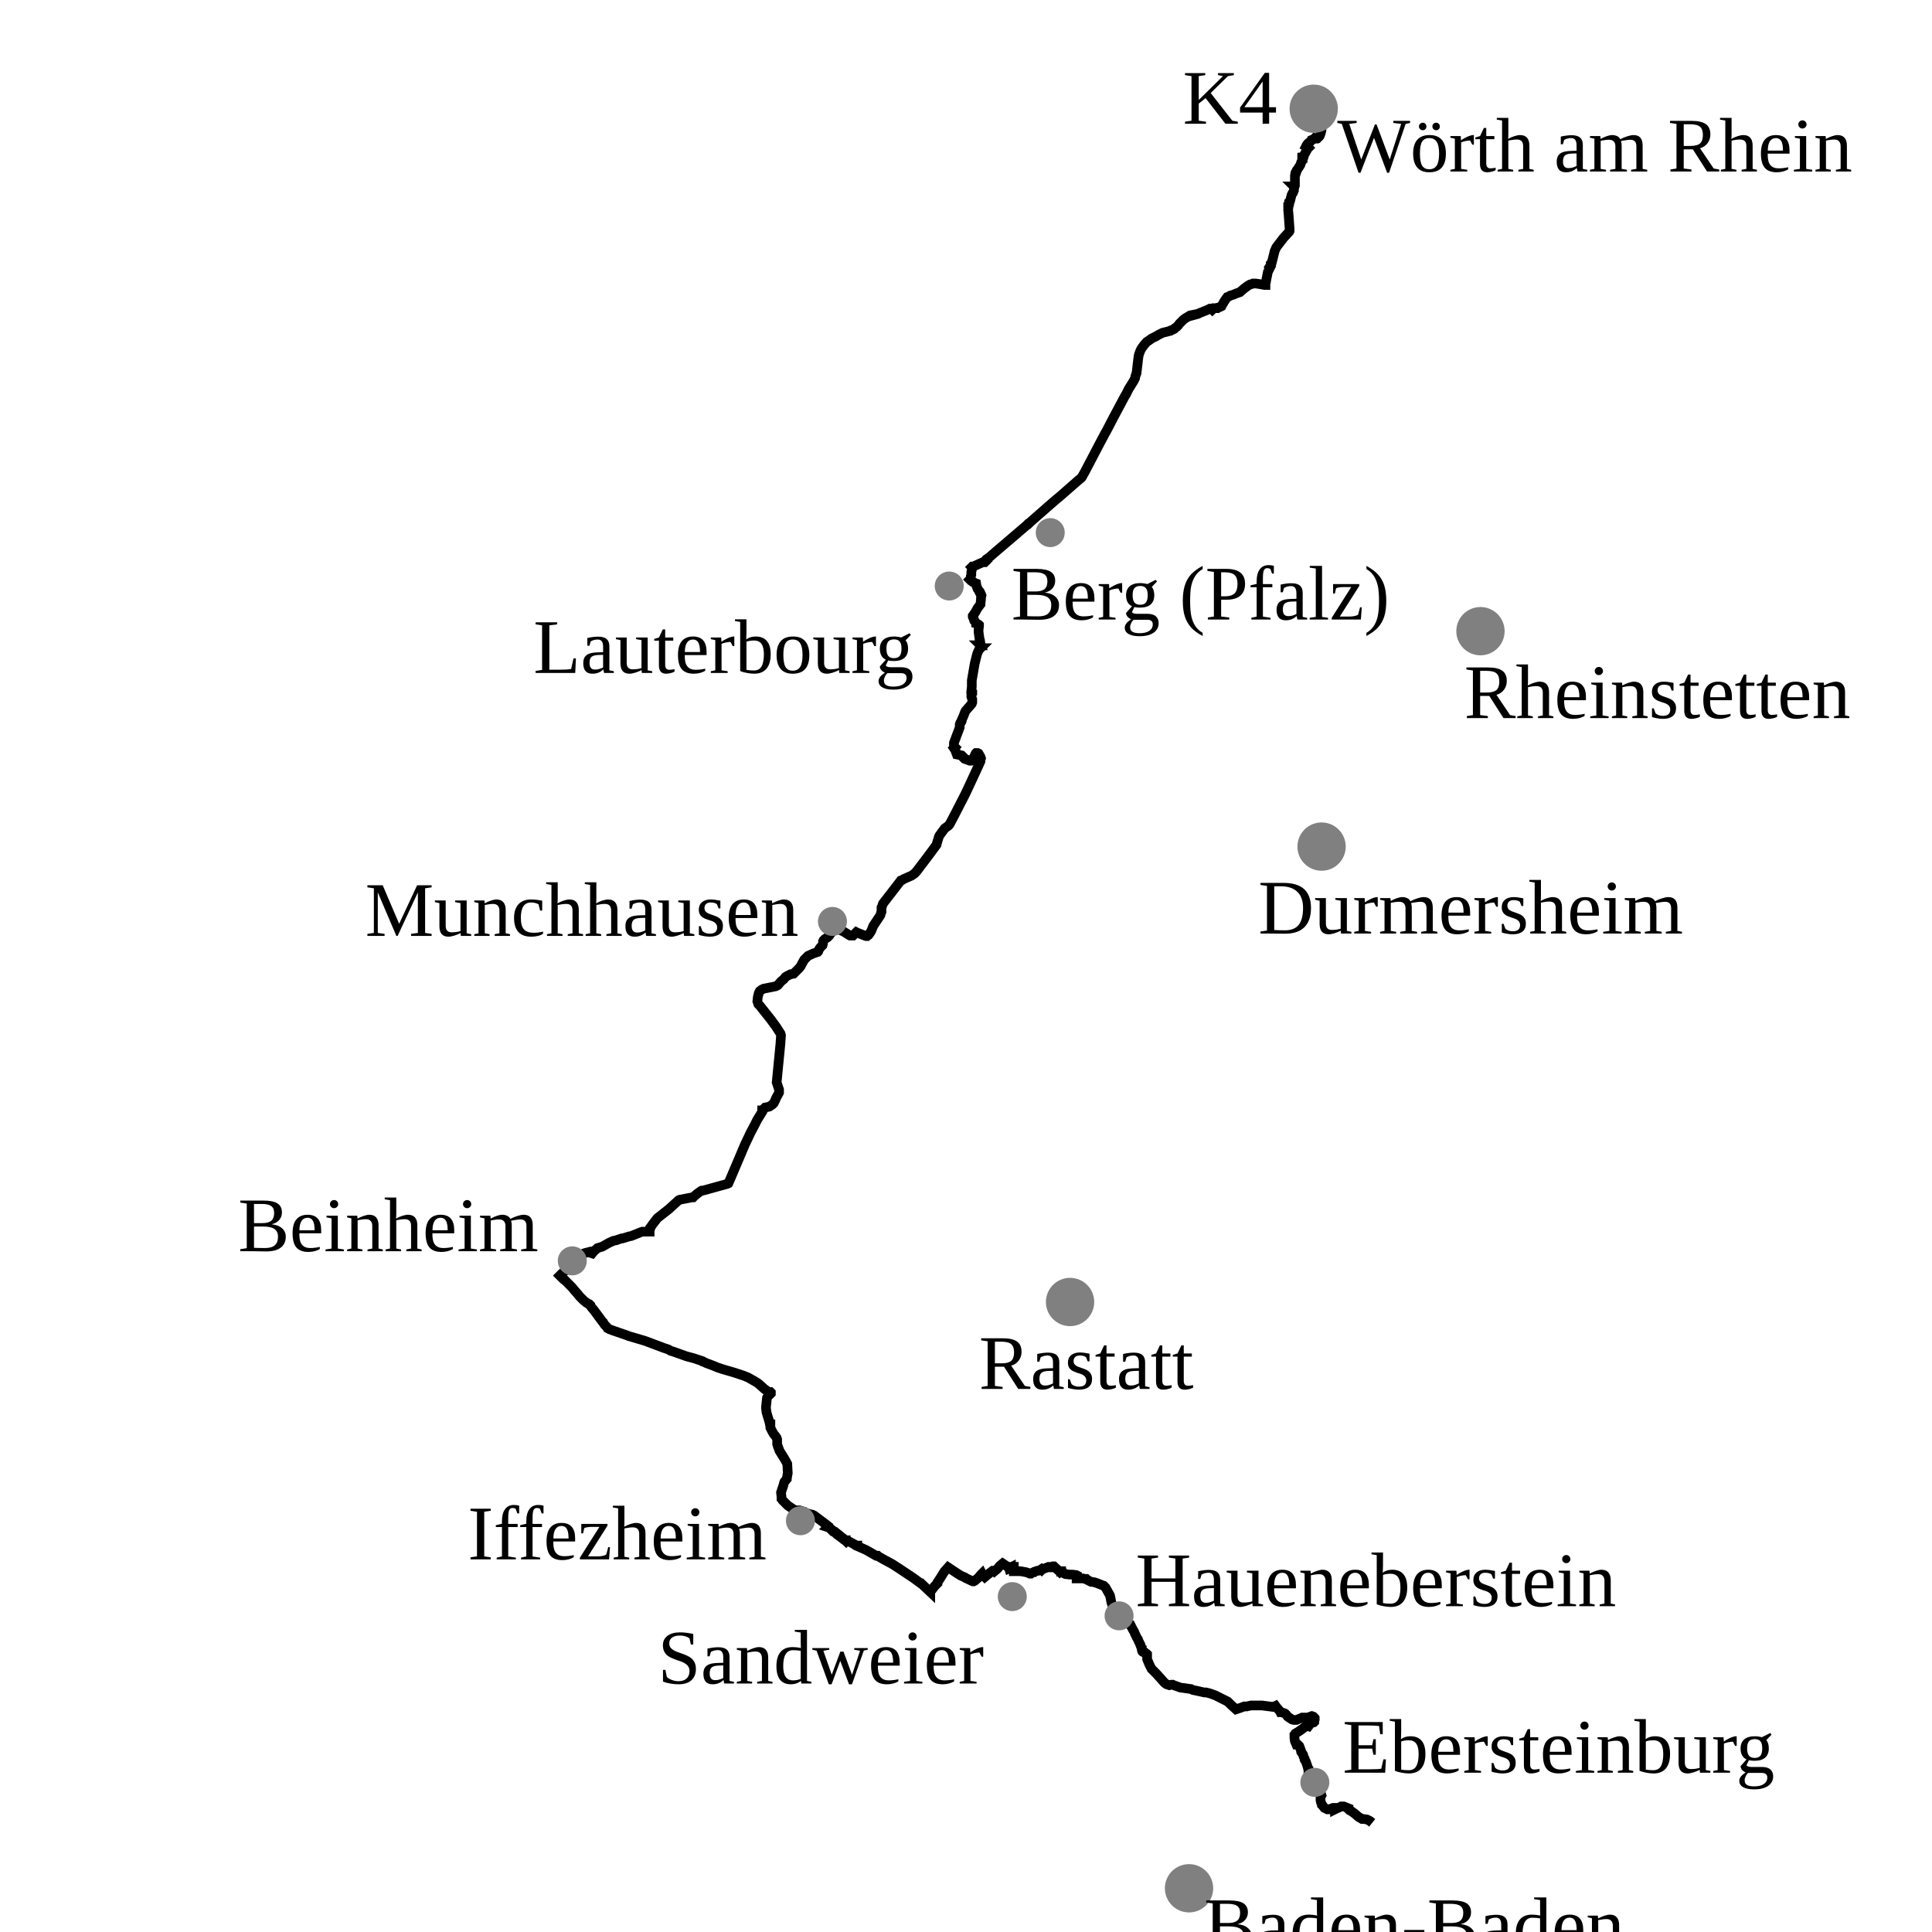
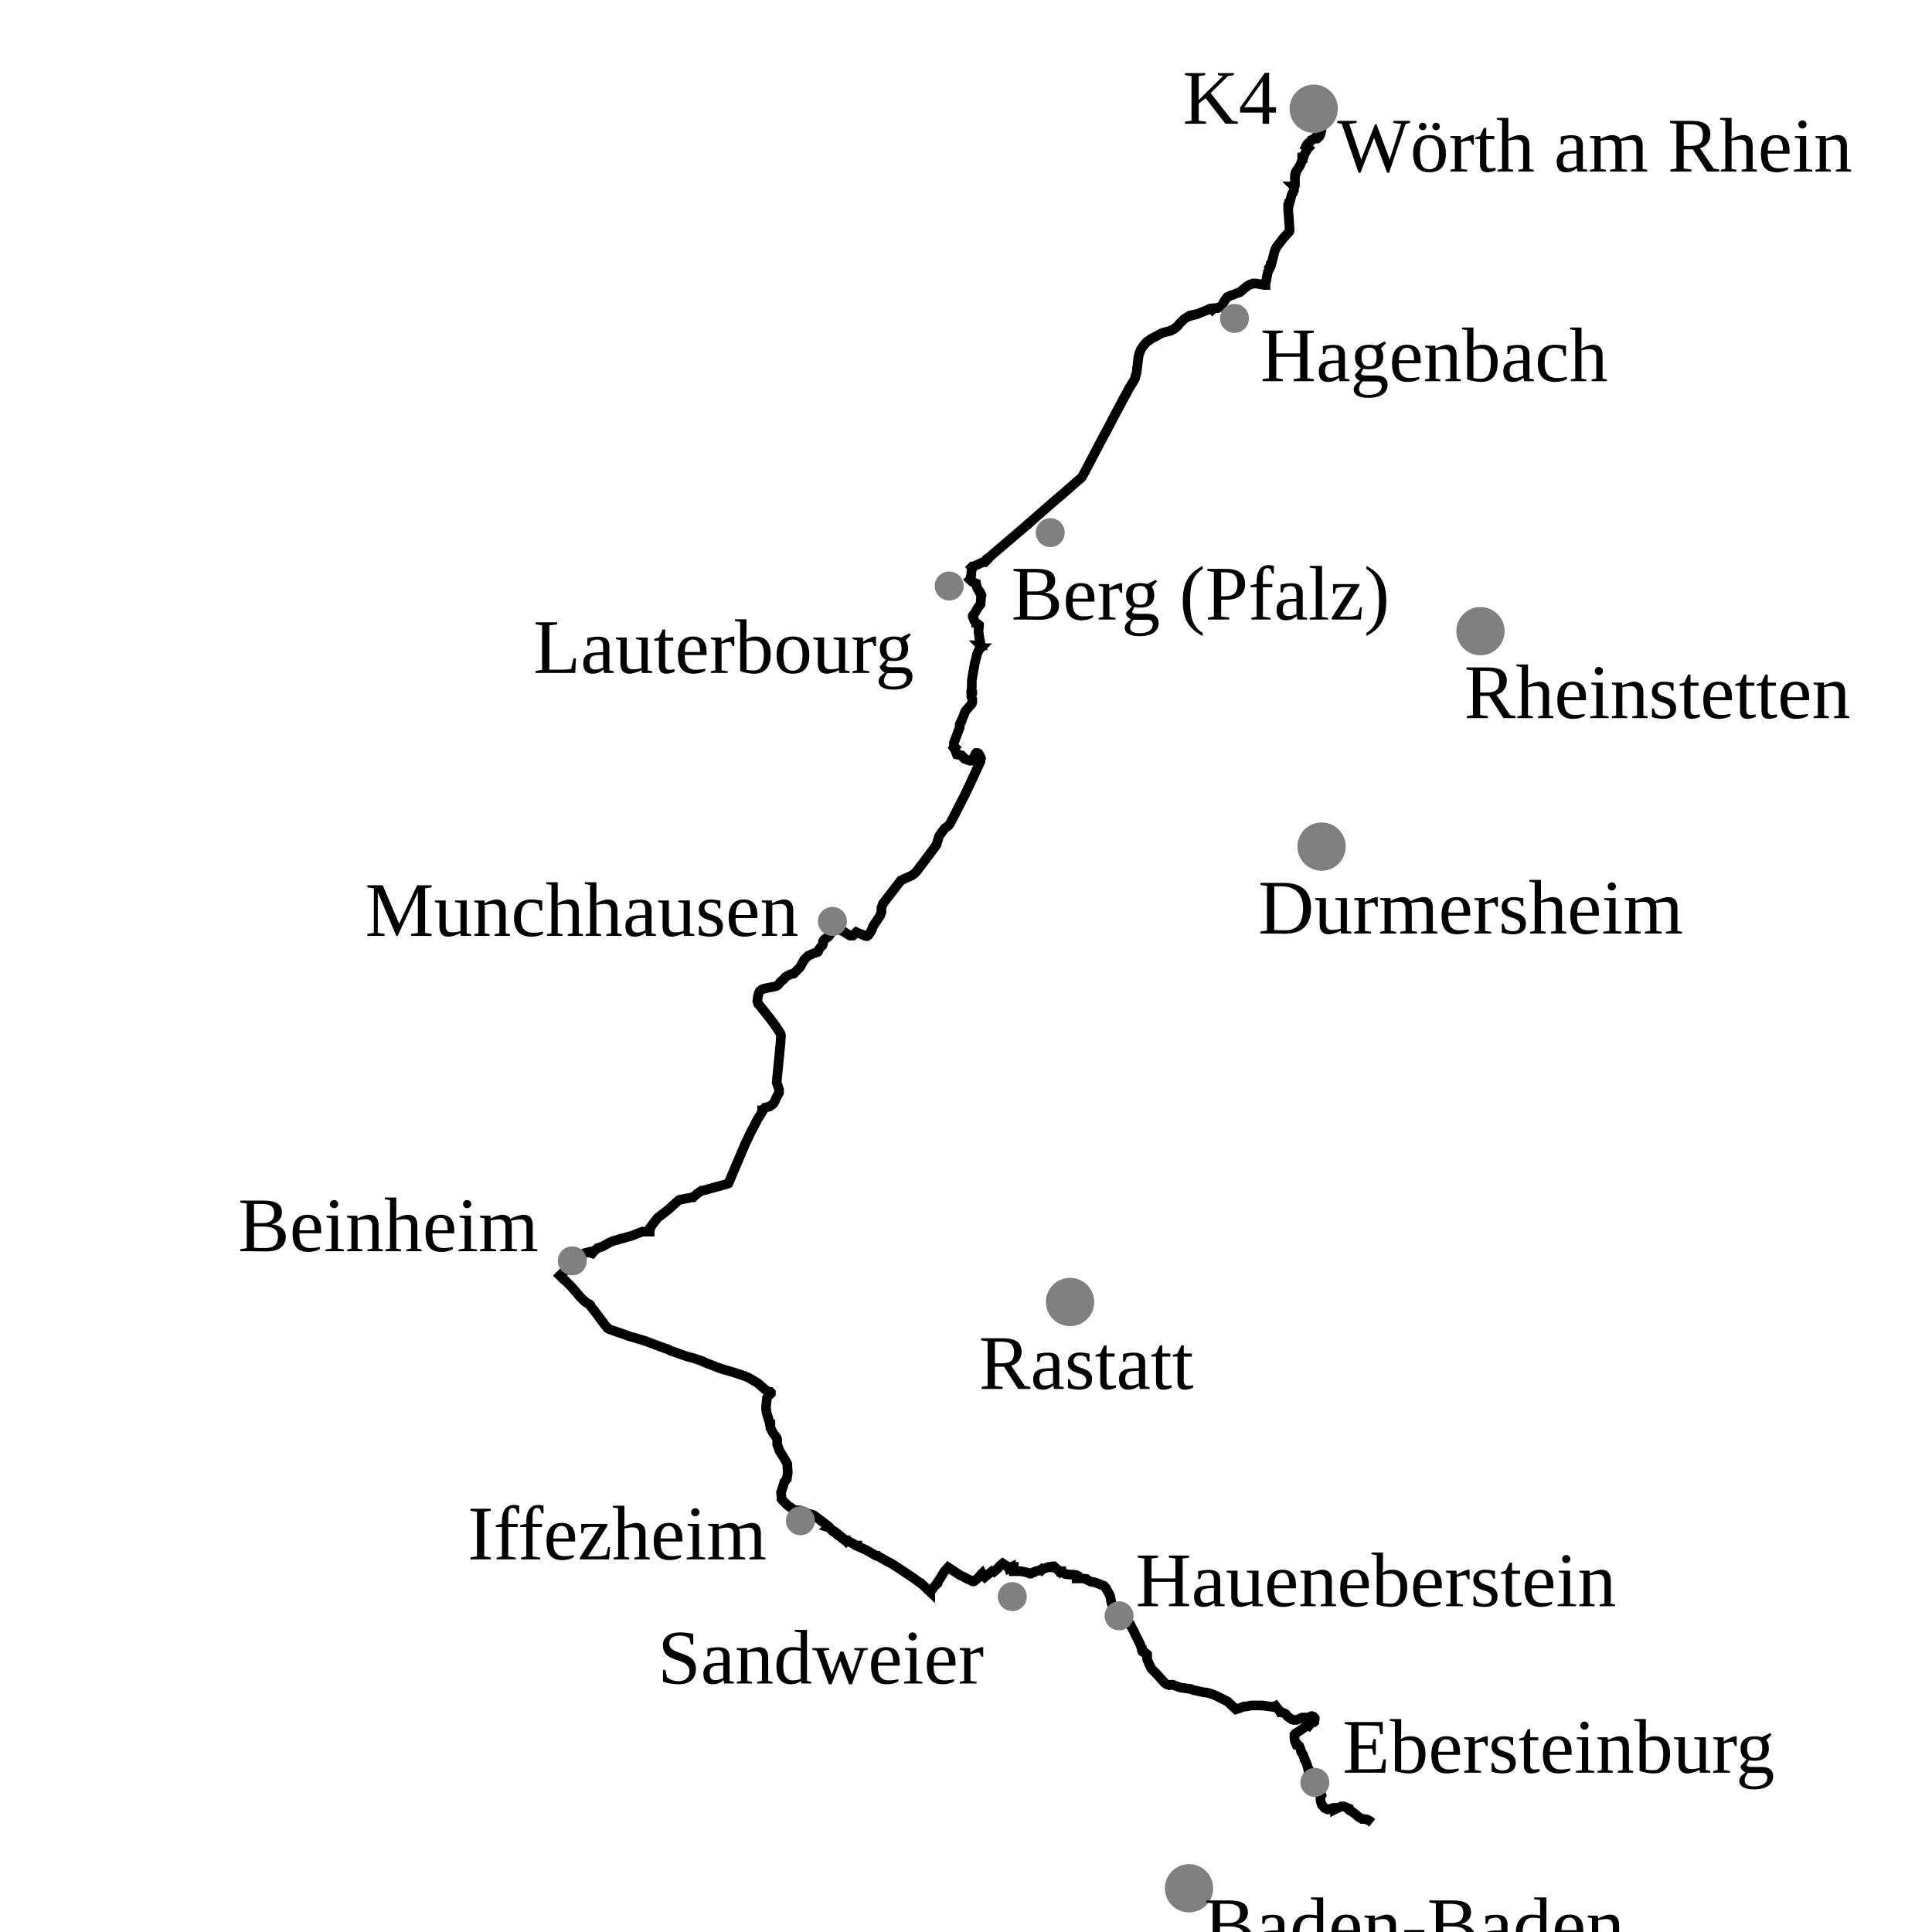
<svg xmlns="http://www.w3.org/2000/svg" height="400" viewBox="(0, 0, 400, 400)" width="400">
  <path d="M284.1,377.4 L283.6,377.0 L283.4,376.9 L283.0,376.7 L282.3,376.6 L282.0,376.6 L281.5,376.3 L281.3,376.2 L280.5,375.5 L279.8,375.0 L279.4,374.8 L279.3,374.7 L279.2,374.6 L279.2,374.4 L278.2,374.0 L278.0,374.0 L277.7,374.0 L277.3,374.2 L276.6,374.5 L276.4,374.6 L276.4,374.5 L276.2,374.4 L276.2,374.3 L276.0,374.3 L275.2,374.6 L275.0,374.6 L274.8,374.6 L274.6,374.5 L274.2,374.3 L273.8,373.8 L273.7,373.7 L273.7,373.6 L273.5,373.2 L273.4,372.7 L273.4,372.5 L273.4,372.2 L273.5,371.9 L273.6,371.7 L273.5,371.4 L273.4,371.0 L273.3,370.8 L273.1,370.4 L272.9,370.2 L272.5,369.9 L272.5,369.8 L272.5,369.8 L272.4,369.8 L272.3,369.8 L272.1,369.7 L271.9,369.5 L271.6,369.2 L271.4,368.9 L271.4,368.9 L271.1,368.4 L271.0,368.1 L270.9,367.7 L270.9,367.4 L270.9,367.2 L270.9,367.0 L270.9,366.8 L270.9,366.6 L270.9,366.3 L270.9,366.2 L270.8,366.1 L270.7,365.7 L270.4,364.8 L270.1,364.3 L270.1,364.1 L269.9,363.7 L269.8,363.3 L269.4,362.7 L269.4,362.6 L269.2,362.0 L269.0,361.5 L268.8,361.3 L268.7,361.2 L268.4,361.2 L268.1,360.5 L268.0,359.8 L268.0,359.4 L268.0,359.2 L268.1,359.1 L268.2,358.9 L268.7,358.6 L269.3,358.2 L270.1,357.6 L270.5,357.4 L270.6,357.3 L270.9,357.4 L271.2,357.0 L271.3,356.9 L271.6,356.7 L272.0,356.6 L272.1,356.5 L272.1,356.3 L272.2,356.0 L272.2,355.8 L272.1,355.7 L272.1,355.6 L272.0,355.5 L271.9,355.4 L271.6,355.3 L271.3,355.4 L270.8,355.6 L270.7,355.6 L270.3,355.6 L269.9,355.6 L269.6,355.6 L269.4,355.7 L268.4,356.1 L268.2,356.1 L267.9,356.1 L267.5,356.0 L266.9,355.6 L266.6,355.4 L266.3,355.0 L266.1,354.8 L265.9,354.7 L265.3,354.5 L265.1,354.5 L265.0,354.3 L264.4,353.6 L264.1,353.2 L264.1,353.2 L263.9,353.3 L263.8,353.3 L263.6,353.4 L261.3,353.1 L260.2,353.1 L259.7,353.1 L259.0,353.1 L258.1,353.3 L257.6,353.3 L256.8,353.6 L255.9,353.9 L254.8,352.9 L254.6,352.7 L254.2,352.3 L253.6,352.0 L251.6,351.0 L250.5,350.6 L249.7,350.4 L249.3,350.4 L247.5,350.0 L247.0,349.9 L246.6,349.7 L244.4,349.4 L243.0,348.9 L242.8,348.8 L242.5,348.8 L242.1,348.9 L241.5,348.7 L241.1,348.4 L240.3,347.5 L239.3,346.4 L238.4,345.5 L237.9,344.5 L237.5,343.5 L237.5,342.6 L237.5,342.5 L237.4,342.4 L237.2,342.3 L237.1,342.2 L237.0,342.2 L236.9,342.1 L236.6,342.0 L236.5,341.9 L236.4,341.6 L236.4,341.2 L236.3,341.1 L236.1,340.6 L236.1,340.5 L235.7,339.7 L235.6,339.4 L235.4,339.1 L235.2,338.7 L235.0,338.3 L234.8,337.8 L234.5,337.3 L234.3,336.9 L234.1,336.5 L234.0,336.5 L233.9,336.4 L233.8,336.3 L233.7,336.2 L233.7,336.2 L233.1,335.7 L232.9,335.5 L232.8,335.3 L232.6,335.2 L232.2,334.8 L232.2,334.7 L232.0,333.8 L231.8,333.8 L231.4,333.7 L231.3,333.7 L231.2,333.7 L230.8,333.9 L230.7,333.7 L230.6,333.3 L230.4,332.6 L230.1,331.8 L229.9,330.7 L229.8,330.3 L228.9,328.7 L228.5,328.3 L228.2,328.2 L227.2,327.8 L226.6,327.6 L226.0,327.5 L225.9,327.5 L225.5,327.3 L225.1,327.1 L224.9,326.9 L224.8,326.9 L224.7,326.9 L224.2,326.8 L222.9,326.8 L222.9,326.7 L222.9,326.6 L223.0,326.4 L223.0,326.2 L222.8,326.1 L222.0,326.0 L221.6,326.0 L221.5,326.0 L220.6,325.9 L220.4,325.8 L220.2,325.7 L220.0,325.4 L219.9,325.4 L219.7,325.4 L219.7,325.3 L219.6,325.3 L219.5,325.3 L219.5,325.3 L219.4,325.4 L219.3,325.3 L218.3,324.4 L218.2,324.3 L218.1,324.3 L218.1,324.3 L218.0,324.4 L217.8,324.5 L217.5,324.5 L217.5,324.4 L217.4,324.4 L217.4,324.4 L217.1,324.4 L217.1,324.4 L216.1,324.8 L215.8,324.9 L215.7,325.0 L215.6,324.9 L215.3,325.1 L215.0,325.2 L214.8,325.2 L214.2,325.4 L214.1,325.5 L214.0,325.5 L213.8,325.6 L213.5,325.7 L213.4,325.8 L213.3,325.8 L213.2,325.8 L213.0,325.7 L212.4,325.5 L211.3,325.3 L211.1,325.3 L210.0,325.3 L209.9,325.3 L209.9,325.0 L209.9,324.5 L209.9,324.4 L209.8,324.4 L209.8,324.4 L209.8,324.6 L209.3,324.6 L209.3,324.5 L208.9,324.7 L208.8,324.4 L208.5,324.3 L207.6,323.7 L207.0,324.2 L206.5,324.8 L205.9,325.3 L205.8,325.2 L205.7,325.2 L205.6,325.2 L205.5,325.3 L205.4,325.3 L204.5,326.0 L203.9,326.5 L203.8,326.4 L203.4,326.0 L203.3,325.8 L203.1,326.0 L202.6,326.6 L201.8,327.3 L201.6,327.4 L201.4,327.4 L199.9,326.7 L199.8,326.6 L198.9,326.2 L198.1,325.7 L196.3,324.5 L195.5,325.4 L194.7,326.7 L194.1,327.6 L194.1,327.8 L193.5,328.4 L192.9,329.2 L192.7,329.4 L192.6,329.5 L192.6,329.6 L190.8,327.9 L190.7,327.8 L190.6,327.8 L189.1,326.7 L186.1,324.7 L184.7,323.8 L183.2,323.0 L181.8,322.2 L181.7,322.1 L181.5,322.1 L181.5,322.1 L181.4,322.1 L179.3,320.9 L177.5,320.1 L177.5,320.0 L177.3,320.0 L177.0,319.8 L175.7,319.1 L175.4,319.0 L175.3,319.0 L175.2,319.1 L175.1,319.0 L175.1,319.0 L175.1,318.9 L175.0,318.9 L174.8,318.8 L174.7,318.6 L174.2,318.2 L174.2,318.2 L174.2,318.3 L173.6,317.9 L173.6,317.8 L173.6,317.9 L173.2,317.6 L172.9,317.3 L172.7,317.2 L172.7,317.2 L172.5,317.1 L172.1,316.7 L172.2,316.7 L171.7,316.3 L171.4,316.2 L171.5,316.1 L171.5,316.0 L170.6,315.3 L169.0,314.1 L168.6,313.8 L168.2,313.6 L167.7,313.5 L166.8,313.2 L166.6,313.1 L166.5,313.0 L166.0,312.9 L165.9,312.8 L165.5,312.7 L165.3,312.7 L165.1,312.7 L164.8,312.7 L164.7,312.7 L164.5,312.6 L164.3,312.6 L164.0,312.3 L163.7,312.1 L163.1,311.7 L162.9,311.5 L162.4,311.0 L162.0,310.6 L161.9,310.4 L161.8,310.3 L161.8,310.2 L161.8,309.9 L161.7,309.0 L161.9,308.4 L162.2,307.5 L162.3,307.1 L162.4,306.8 L162.9,306.2 L162.9,306.1 L163.1,305.0 L163.0,303.1 L162.8,302.7 L162.4,302.0 L161.9,301.2 L161.4,300.4 L161.1,299.6 L160.9,299.0 L160.9,298.3 L160.9,298.0 L160.8,297.7 L160.6,297.4 L160.2,296.9 L159.9,296.4 L159.8,296.2 L159.6,295.8 L159.5,295.6 L159.5,294.9 L159.4,294.9 L159.3,294.4 L158.9,293.1 L158.7,292.4 L158.6,291.6 L158.6,291.2 L158.7,290.3 L158.8,289.4 L159.0,289.1 L159.1,288.8 L159.4,288.6 L159.5,288.6 L159.6,288.5 L159.6,288.4 L159.6,288.3 L159.5,288.2 L159.4,288.2 L159.3,288.2 L159.1,288.2 L159.0,288.1 L158.3,287.6 L157.4,286.8 L157.3,286.7 L156.8,286.3 L156.3,286.0 L155.6,285.6 L154.9,285.2 L153.9,284.8 L152.1,284.2 L149.7,283.5 L149.1,283.3 L148.5,283.1 L147.8,282.8 L146.2,282.2 L145.8,282.0 L145.5,281.9 L145.4,281.8 L143.6,281.2 L142.1,280.8 L140.7,280.3 L139.3,279.8 L138.9,279.7 L138.4,279.4 L137.5,279.1 L133.5,277.6 L130.1,276.6 L129.9,276.5 L126.7,275.4 L126.2,275.2 L125.8,275.0 L125.6,274.7 L125.2,274.3 L125.0,274.0 L124.9,273.8 L124.7,273.6 L123.0,271.3 L122.5,270.7 L122.2,270.3 L122.2,270.2 L122.1,270.1 L122.0,270.1 L121.6,269.8 L121.4,269.7 L121.3,269.6 L120.9,269.3 L120.3,268.7 L120.0,268.4 L119.6,267.9 L118.9,267.1 L118.9,267.1 L118.4,266.5 L117.6,265.7 L116.9,265.0 L116.7,264.9 L115.9,264.1 L116.3,263.7 L116.9,263.2 L117.4,262.7 L117.8,262.2 L118.1,261.7 L118.5,261.2 L118.5,261.1 L118.5,261.0 L118.7,261.0 L119.2,261.0 L119.4,260.9 L119.6,260.8 L119.7,260.7 L120.0,260.4 L120.3,260.0 L120.5,259.7 L120.7,259.6 L120.9,259.5 L121.2,259.4 L122.0,259.2 L122.1,259.3 L122.3,259.4 L122.3,259.4 L122.6,259.5 L123.1,258.9 L123.5,258.6 L123.7,258.4 L124.7,258.1 L126.1,257.3 L127.0,256.9 L127.5,256.8 L128.7,256.4 L128.9,256.4 L130.2,256.0 L130.7,255.9 L132.7,255.1 L133.0,255.0 L134.4,255.0 L134.5,255.0 L134.5,254.8 L134.6,254.5 L134.6,254.2 L134.9,253.8 L135.1,253.5 L136.1,252.2 L138.4,250.4 L140.5,248.5 L140.7,248.4 L143.3,247.9 L143.5,247.9 L143.7,247.7 L144.4,247.1 L145.1,246.6 L145.3,246.5 L145.5,246.5 L145.9,246.4 L150.6,245.1 L150.8,245.0 L150.9,244.8 L152.6,240.8 L154.3,236.8 L154.5,236.4 L155.4,234.5 L156.3,232.8 L156.8,231.8 L157.8,230.2 L157.8,230.0 L157.8,230.0 L157.8,229.9 L157.9,229.9 L158.0,229.8 L158.1,229.6 L158.3,229.4 L158.4,229.3 L158.9,229.2 L159.3,229.1 L159.6,228.9 L159.9,228.7 L160.2,228.4 L160.5,227.8 L160.7,227.3 L161.2,226.4 L161.3,226.2 L161.3,225.9 L161.3,225.6 L160.9,224.4 L160.8,224.1 L161.6,215.9 L161.6,215.7 L161.7,214.4 L161.6,214.0 L160.7,212.6 L159.6,211.1 L157.3,208.2 L157.0,207.9 L156.9,207.6 L156.8,207.3 L156.9,206.4 L157.1,205.6 L157.3,205.2 L157.7,204.9 L158.1,204.7 L160.6,204.2 L161.0,204.0 L161.1,203.9 L161.7,203.2 L162.3,202.7 L162.6,202.3 L162.9,202.1 L163.3,201.9 L163.7,201.7 L164.3,201.6 L164.5,201.4 L164.9,201.0 L165.5,200.4 L165.8,200.0 L166.0,199.6 L166.5,198.7 L166.9,198.3 L167.2,198.0 L167.3,197.9 L168.4,197.4 L169.3,197.1 L169.4,197.0 L169.6,196.5 L169.9,196.1 L170.3,195.7 L170.4,195.3 L170.4,194.9 L170.5,194.7 L170.8,194.4 L171.3,194.1 L171.7,193.7 L171.9,193.4 L172.1,193.1 L172.4,192.4 L172.5,192.2 L172.6,192.2 L172.7,192.1 L173.2,192.2 L173.6,192.4 L174.7,192.9 L175.8,193.6 L176.0,193.7 L176.3,193.7 L176.6,193.7 L176.8,193.5 L177.3,193.0 L177.5,193.1 L179.0,193.7 L179.3,193.8 L179.5,193.8 L179.6,193.7 L179.8,193.6 L180.1,193.2 L180.4,192.7 L180.8,191.7 L182.2,189.6 L182.3,189.4 L182.4,189.0 L182.5,188.8 L182.5,187.9 L182.6,187.7 L182.8,187.1 L186.2,182.7 L186.5,182.3 L186.8,182.2 L187.1,182.0 L188.7,181.3 L189.0,181.1 L189.4,180.8 L189.6,180.6 L190.0,180.1 L192.2,177.2 L193.9,174.9 L194.0,174.5 L194.4,173.2 L194.5,173.0 L195.3,171.9 L195.6,171.5 L196.3,171.0 L196.5,170.8 L196.7,170.5 L197.8,168.4 L199.8,164.5 L200.7,162.6 L202.6,158.5 L203.0,157.6 L203.0,157.4 L203.0,157.3 L203.1,157.0 L203.0,156.7 L202.9,156.5 L202.6,156.0 L202.4,155.9 L202.3,155.9 L202.2,155.9 L202.1,155.9 L202.0,156.0 L201.4,157.3 L201.3,157.4 L201.1,157.5 L201.0,157.5 L200.8,157.5 L199.7,157.1 L199.5,156.9 L199.5,156.8 L199.4,156.7 L199.1,156.4 L198.1,156.2 L197.8,155.4 L197.8,155.3 L197.7,155.2 L197.5,154.9 L197.6,154.8 L197.7,154.7 L197.6,154.6 L197.5,154.4 L197.5,154.0 L197.5,153.8 L198.7,150.6 L198.7,150.0 L198.8,149.7 L199.0,149.5 L199.1,149.3 L199.1,149.1 L199.5,148.2 L199.8,147.4 L199.9,147.2 L201.2,145.7 L201.3,145.4 L201.3,145.1 L201.3,144.8 L201.1,144.2 L201.1,143.8 L201.2,143.6 L201.3,143.5 L201.3,143.4 L201.3,143.3 L201.2,143.2 L201.1,143.1 L201.2,142.2 L201.2,140.9 L201.3,140.3 L201.8,137.4 L202.3,135.4 L202.5,134.9 L202.7,134.5 L203.0,134.2 L202.9,134.2 L203.1,134.1 L203.2,134.0 L203.2,133.9 L203.2,133.8 L203.1,133.7 L203.0,133.6 L203.1,133.6 L203.0,133.3 L202.9,132.6 L202.8,132.3 L202.8,132.3 L202.6,130.8 L202.6,130.4 L202.7,129.6 L202.7,129.4 L202.6,129.3 L202.6,129.3 L202.4,129.2 L202.1,129.1 L202.1,129.0 L201.8,128.6 L201.7,128.5 L201.6,128.2 L201.6,128.1 L201.6,128.1 L201.4,127.7 L201.4,127.6 L201.4,127.6 L201.4,127.5 L201.9,126.8 L202.4,125.9 L203.0,125.1 L203.0,125.0 L203.1,124.1 L203.1,123.8 L203.2,123.3 L203.1,123.1 L203.1,123.0 L203.0,122.8 L202.9,122.8 L202.8,122.6 L202.8,122.6 L202.8,122.5 L202.7,122.4 L202.5,122.0 L202.4,121.9 L202.2,121.4 L202.1,120.8 L201.8,120.7 L201.4,120.4 L201.3,120.4 L201.0,120.1 L200.9,120.1 L200.8,120.0 L200.9,119.9 L201.0,119.7 L201.0,119.5 L201.0,119.3 L201.1,119.0 L201.1,118.6 L201.1,118.4 L201.1,118.4 L201.2,118.0 L201.2,117.9 L201.2,117.8 L201.2,117.7 L201.2,117.7 L201.3,117.5 L201.2,117.4 L201.3,117.3 L201.5,117.3 L202.8,116.7 L203.5,116.4 L203.7,116.3 L203.8,116.4 L203.8,116.4 L203.9,116.4 L204.0,116.3 L204.1,116.2 L204.0,116.1 L204.2,115.8 L204.8,115.4 L205.6,114.7 L210.4,110.6 L212.5,108.8 L212.8,108.5 L212.9,108.5 L213.3,108.1 L216.5,105.3 L216.6,105.2 L218.8,103.3 L219.3,102.9 L220.1,102.2 L220.9,101.5 L223.3,99.4 L223.9,98.9 L224.1,98.6 L224.2,98.4 L224.6,97.7 L227.9,91.4 L228.7,89.9 L229.2,89.0 L230.5,86.5 L232.9,82.0 L233.1,81.7 L233.7,80.5 L234.7,78.9 L235.0,78.3 L235.1,77.8 L235.3,77.3 L235.7,73.9 L235.8,73.4 L236.1,72.6 L236.3,72.2 L236.8,71.5 L237.4,70.8 L238.0,70.4 L238.4,70.1 L239.4,69.6 L239.9,69.3 L240.7,68.9 L241.1,68.8 L242.3,68.5 L242.4,68.4 L242.7,68.3 L243.1,68.1 L243.3,67.9 L243.6,67.7 L243.9,67.4 L244.2,67.0 L244.7,66.5 L245.0,66.2 L245.4,65.9 L245.9,65.6 L246.4,65.3 L246.9,65.2 L246.9,65.3 L248.0,65.0 L248.4,64.8 L248.9,64.6 L249.9,64.2 L250.5,63.9 L250.7,63.9 L250.9,64.0 L251.0,64.1 L251.0,64.1 L251.1,64.0 L251.1,64.0 L251.2,63.9 L251.3,63.8 L251.7,63.8 L252.0,63.8 L252.0,63.8 L252.1,63.7 L252.5,63.6 L252.7,63.5 L252.9,63.4 L253.0,63.2 L253.3,62.7 L253.4,62.5 L253.8,61.9 L254.1,61.5 L254.4,61.4 L254.7,61.2 L255.4,61.0 L255.6,60.9 L256.1,60.7 L256.4,60.6 L256.7,60.5 L257.5,59.8 L258.3,59.2 L258.8,58.9 L259.2,58.8 L259.4,58.7 L260.0,58.7 L260.7,58.8 L261.8,59.0 L262.0,59.0 L262.0,58.7 L262.1,58.4 L262.1,58.3 L262.4,56.8 L262.5,56.3 L263.0,55.3 L263.0,55.3 L262.9,55.2 L263.1,54.9 L263.1,54.6 L263.2,54.5 L263.3,54.4 L263.9,52.0 L264.2,51.3 L264.4,51.0 L265.4,49.7 L265.7,49.3 L266.8,48.1 L266.9,48.0 L267.0,47.8 L267.0,47.6 L267.0,47.4 L266.8,44.6 L266.7,43.5 L266.7,43.3 L266.8,42.7 L266.7,42.6 L266.7,42.5 L266.7,42.4 L266.9,42.2 L266.9,42.1 L266.9,41.9 L266.9,41.8 L267.1,41.6 L267.4,40.4 L267.6,40.0 L267.7,39.9 L267.9,39.4 L267.9,39.1 L268.0,38.7 L267.9,38.6 L268.0,38.6 L268.1,38.4 L268.1,37.9 L268.1,37.1 L268.1,36.4 L268.2,35.8 L268.3,35.6 L268.4,35.6 L268.5,35.3 L268.8,34.8 L269.2,34.2 L269.4,33.6 L269.6,33.3 L269.6,33.0 L269.6,32.7 L269.7,32.7 L269.7,32.6 L269.8,32.6 L269.9,32.5 L270.0,32.1 L270.4,31.4 L270.7,30.8 L270.9,30.6 L270.8,30.5 L270.4,30.3 L270.4,30.3 L270.5,30.1 L270.7,29.8 L270.9,29.6 L271.2,29.4 L271.2,29.4 L271.4,29.2 L271.5,29.0 L272.0,28.8 L272.0,28.8 L272.2,28.6 L272.5,28.7 L272.6,28.7 L272.7,28.6 L272.7,28.6 L272.8,28.6 L272.9,28.5 L273.0,28.4 L273.2,28.2 L273.3,28.0 L273.5,27.4 L273.6,26.9 L273.6,26.7 L273.6,26.4 L273.5,26.1 L273.5,26.1 L273.4,25.9 L273.3,25.8 L273.2,25.6 L273.1,25.4 L273.1,25.3 L272.8,24.5 L272.8,24.4 L272.6,24.2 L272.3,23.9 L271.6,23.1 L271.5,22.9 L271.4,22.7 L271.4,22.6" fill="transparent" id="track" stroke="black" stroke-width="2" />
  <g>
-     <circle cx="271.429" cy="22.618" id="wp-36/circle" r="4" />
+     <circle cx="271.429" cy="22.618" id="wp-36/circle" r="4.000" />
    <text font-size="16.0" id="wp-36/text" text-anchor="end" x="264.429" y="25.618">
K4
</text>
-     <circle cx="273.618" cy="175.28" fill="Gray" id="wp-1/circle" r="5" />
-     <text font-size="16.0" id="wp-1/text" text-anchor="start" x="260.502" y="193.28">
+     <circle cx="246.176" cy="390.948" fill="Gray" id="wp-1/circle" r="5.000" />
+     <text font-size="16.0" id="wp-18/text" text-anchor="start" x="249.271" y="403.948">
+ Baden-Baden
+ </text>
+     <circle cx="273.618" cy="175.280" fill="Gray" id="wp-2/circle" r="5.000" />
+     <text font-size="16.0" id="wp-20/text" text-anchor="start" x="260.502" y="193.280">
Durmersheim
</text>
-     <circle cx="271.99" cy="22.511" fill="Gray" id="wp-2/circle" r="5" />
-     <text font-size="16.0" id="wp-13/text" text-anchor="start" x="276.864" y="35.511">
+     <circle cx="221.546" cy="269.563" fill="Gray" id="wp-3/circle" r="5.000" />
+     <text font-size="16.0" id="wp-22/text" text-anchor="start" x="202.672" y="287.563">
+ Rastatt
+ </text>
+     <circle cx="306.515" cy="130.676" fill="Gray" id="wp-4/circle" r="5.000" />
+     <text font-size="16.0" id="wp-23/text" text-anchor="start" x="303.136" y="148.676">
+ Rheinstetten
+ </text>
+     <circle cx="271.990" cy="22.511" fill="Gray" id="wp-5/circle" r="5.000" />
+     <text font-size="16.0" id="wp-25/text" text-anchor="start" x="276.864" y="35.511">
Wörth am Rhein
</text>
-     <circle cx="221.546" cy="269.563" fill="Gray" id="wp-3/circle" r="5" />
-     <text font-size="16.0" id="wp-14/text" text-anchor="start" x="202.672" y="287.563">
- Rastatt
+     <circle cx="272.226" cy="369.020" fill="Gray" id="wp-6/circle" r="3.000" />
+     <text font-size="16.0" id="wp-13/text" text-anchor="start" x="277.952" y="367.020">
+ Ebersteinburg
</text>
-     <circle cx="306.515" cy="130.676" fill="Gray" id="wp-4/circle" r="5" />
-     <text font-size="16.0" id="wp-17/text" text-anchor="start" x="303.136" y="148.676">
- Rheinstetten
+     <circle cx="165.721" cy="314.853" fill="Gray" id="wp-7/circle" r="3.000" />
+     <text font-size="16.0" id="wp-15/text" text-anchor="end" x="158.721" y="322.853">
+ Iffezheim
</text>
-     <circle cx="246.176" cy="390.948" fill="Gray" id="wp-5/circle" r="5" />
-     <text font-size="16.0" id="wp-19/text" text-anchor="start" x="249.271" y="403.948">
- Baden-Baden
+     <circle cx="209.584" cy="330.559" fill="Gray" id="wp-8/circle" r="3.000" />
+     <text font-size="16.0" id="wp-16/text" text-anchor="start" x="136.173" y="348.559">
+ Sandweier
</text>
-     <circle cx="196.527" cy="121.33" fill="Gray" id="wp-6/circle" r="3" />
-     <text font-size="16.0" id="wp-1/text" text-anchor="start" x="110.422" y="139.33">
+     <circle cx="231.693" cy="334.542" fill="Gray" id="wp-9/circle" r="3.000" />
+     <text font-size="16.0" id="wp-17/text" text-anchor="start" x="235.103" y="332.542">
+ Haueneberstein
+ </text>
+     <circle cx="118.487" cy="261.046" fill="Gray" id="wp-10/circle" r="3.000" />
+     <text font-size="16.0" id="wp-18/text" text-anchor="end" x="111.487" y="259.046">
+ Beinheim
+ </text>
+     <circle cx="172.350" cy="190.772" fill="Gray" id="wp-11/circle" r="3.000" />
+     <text font-size="16.0" id="wp-19/text" text-anchor="end" x="165.350" y="193.772">
+ Munchhausen
+ </text>
+     <circle cx="196.527" cy="121.330" fill="Gray" id="wp-12/circle" r="3.000" />
+     <text font-size="16.0" id="wp-20/text" text-anchor="start" x="110.422" y="139.330">
Lauterbourg
</text>
-     <circle cx="165.721" cy="314.853" fill="Gray" id="wp-7/circle" r="3" />
-     <text font-size="16.0" id="wp-2/text" text-anchor="end" x="158.721" y="322.853">
- Iffezheim
- </text>
-     <circle cx="209.584" cy="330.559" fill="Gray" id="wp-8/circle" r="3" />
-     <text font-size="16.0" id="wp-3/text" text-anchor="start" x="136.173" y="348.559">
- Sandweier
- </text>
-     <circle cx="217.444" cy="110.27" fill="Gray" id="wp-9/circle" r="3" />
-     <text font-size="16.0" id="wp-4/text" text-anchor="start" x="209.37" y="128.27">
+     <circle cx="217.444" cy="110.270" fill="Gray" id="wp-13/circle" r="3.000" />
+     <text font-size="16.0" id="wp-21/text" text-anchor="start" x="209.370" y="128.270">
Berg (Pfalz)
</text>
-     <circle cx="118.487" cy="261.046" fill="Gray" id="wp-10/circle" r="3" />
-     <text font-size="16.0" id="wp-5/text" text-anchor="end" x="111.487" y="259.046">
- Beinheim
- </text>
-     <circle cx="172.35" cy="190.772" fill="Gray" id="wp-11/circle" r="3" />
-     <text font-size="16.0" id="wp-6/text" text-anchor="end" x="165.35" y="193.772">
- Munchhausen
- </text>
-     <circle cx="272.226" cy="369.02" fill="Gray" id="wp-12/circle" r="3" />
-     <text font-size="16.0" id="wp-8/text" text-anchor="start" x="277.952" y="367.02">
- Ebersteinburg
- </text>
-     <circle cx="231.693" cy="334.542" fill="Gray" id="wp-13/circle" r="3" />
-     <text font-size="16.0" id="wp-16/text" text-anchor="start" x="235.103" y="332.542">
- Haueneberstein
+     <circle cx="255.589" cy="65.922" fill="Gray" id="wp-14/circle" r="3.000" />
+     <text font-size="16.0" id="wp-22/text" text-anchor="start" x="260.926" y="78.922">
+ Hagenbach
</text>
  </g>
  <g />
</svg>
